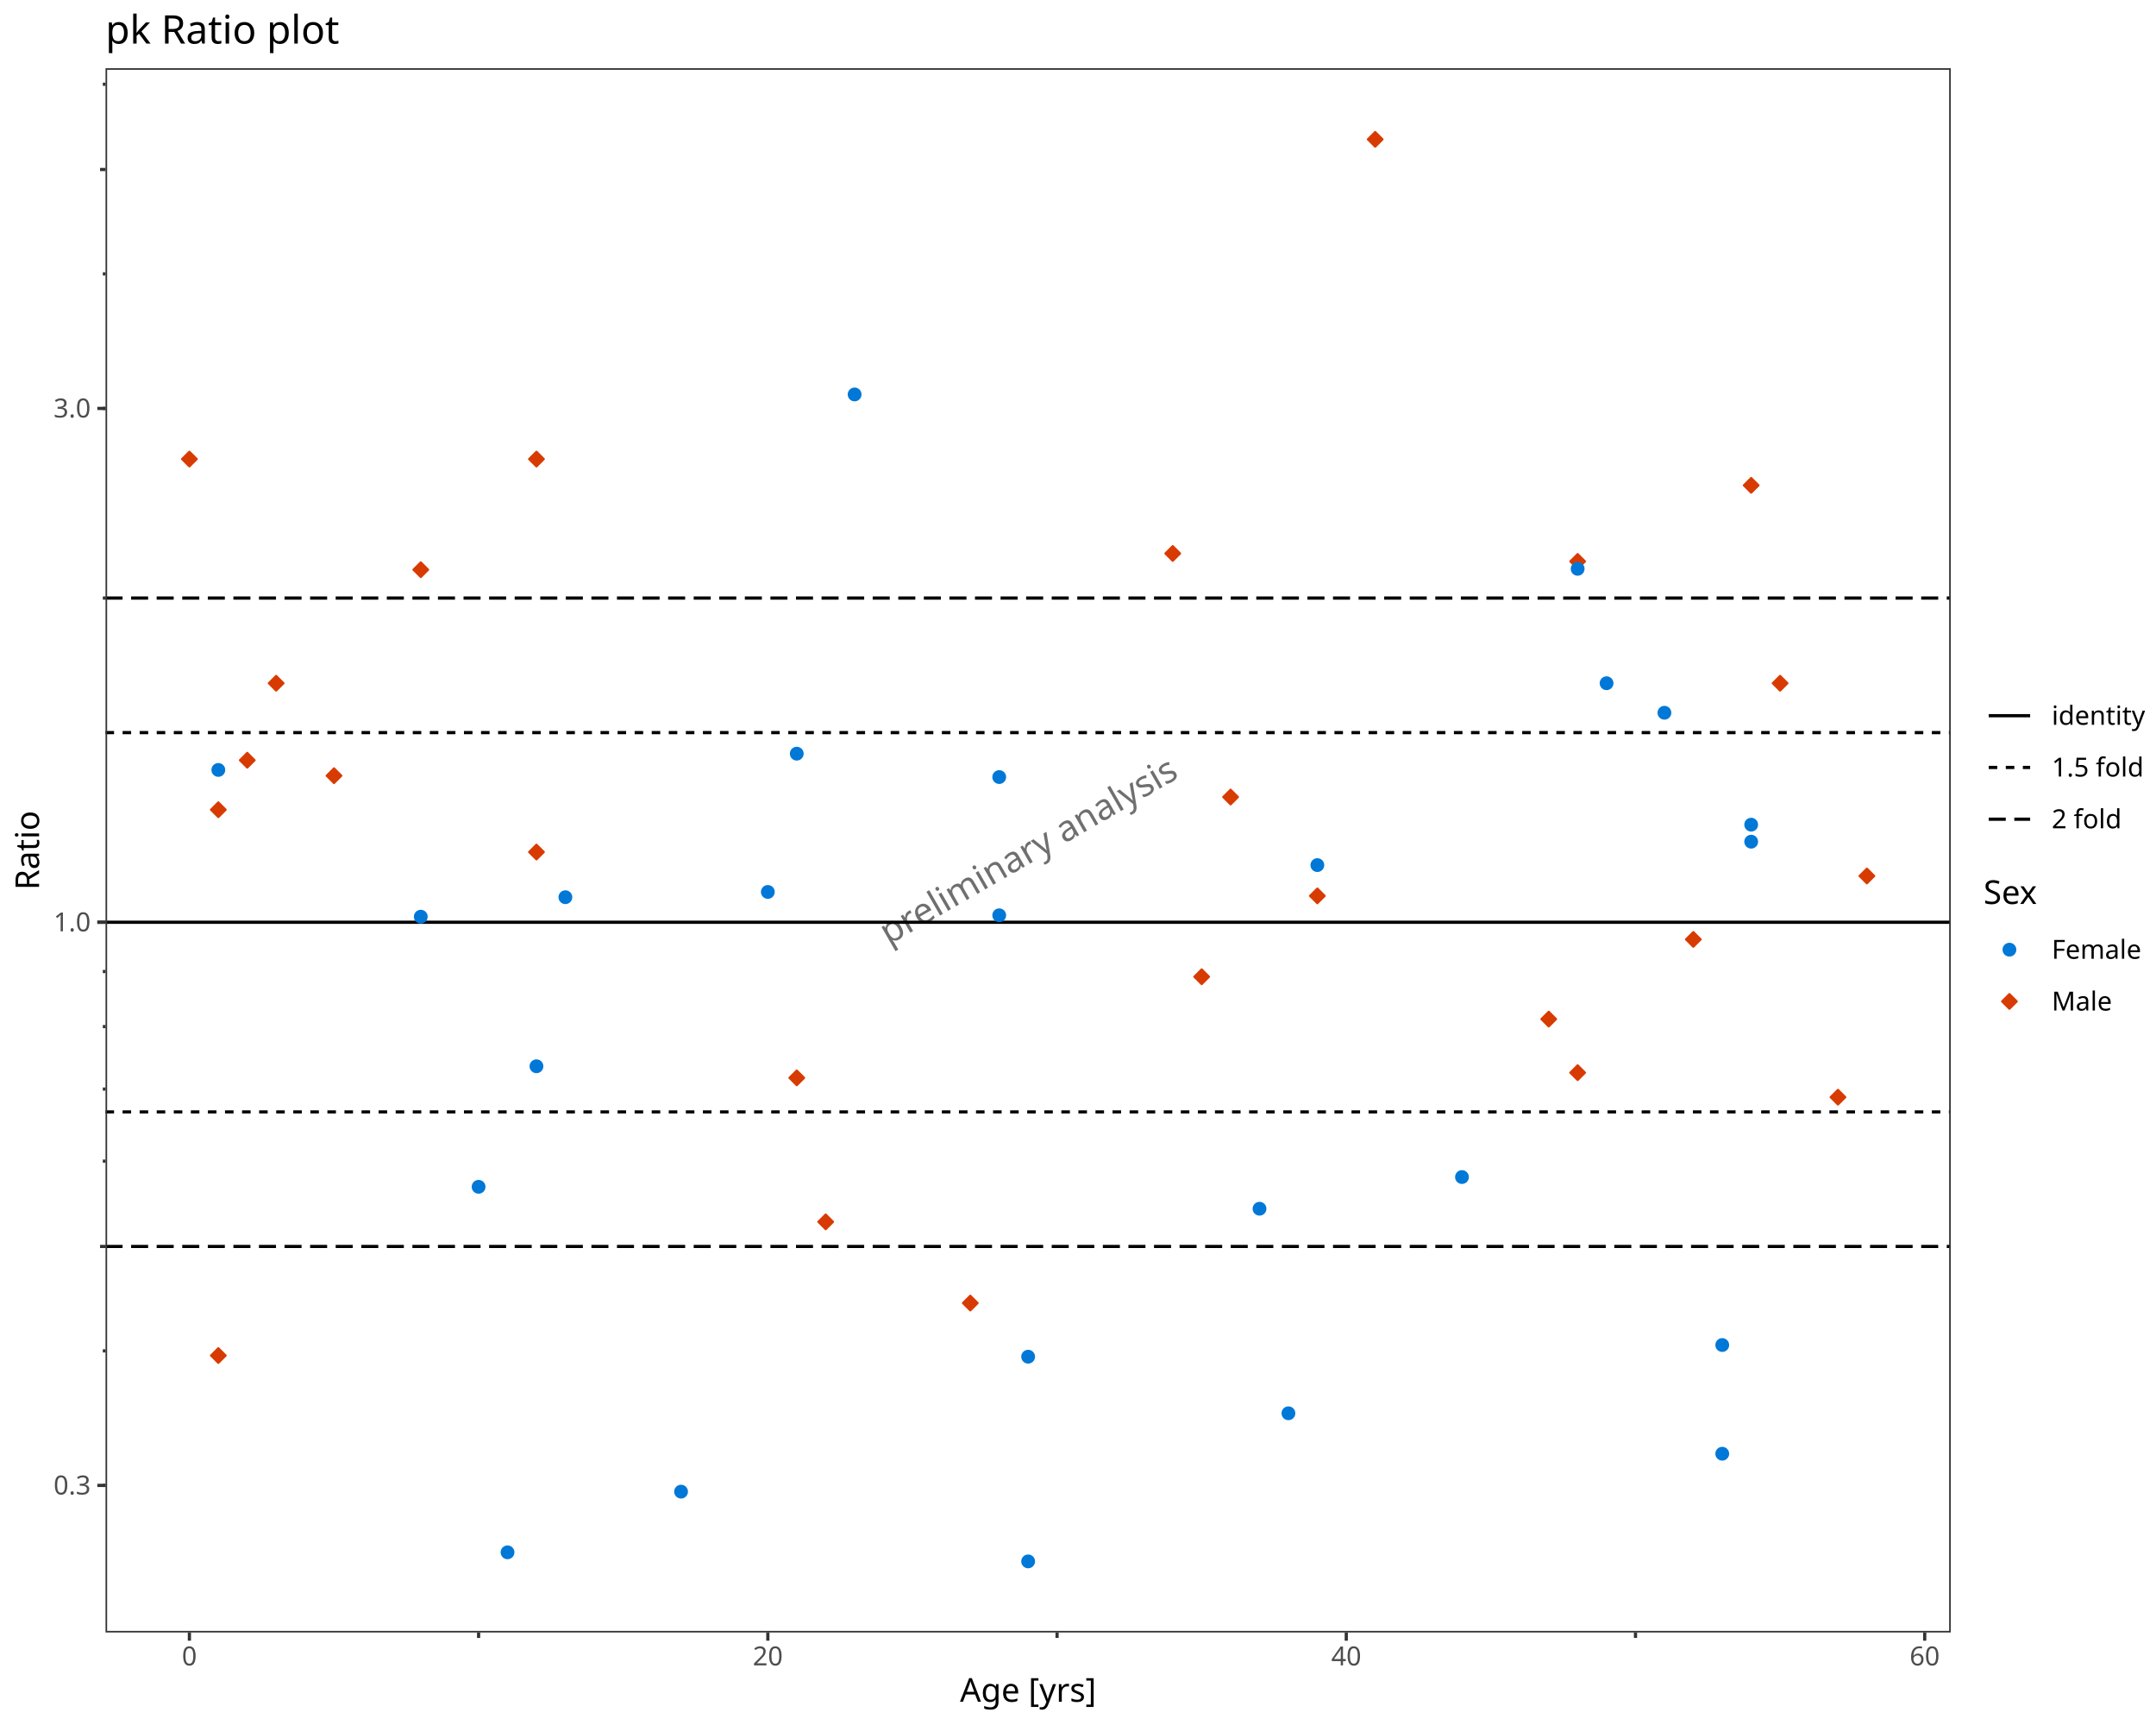
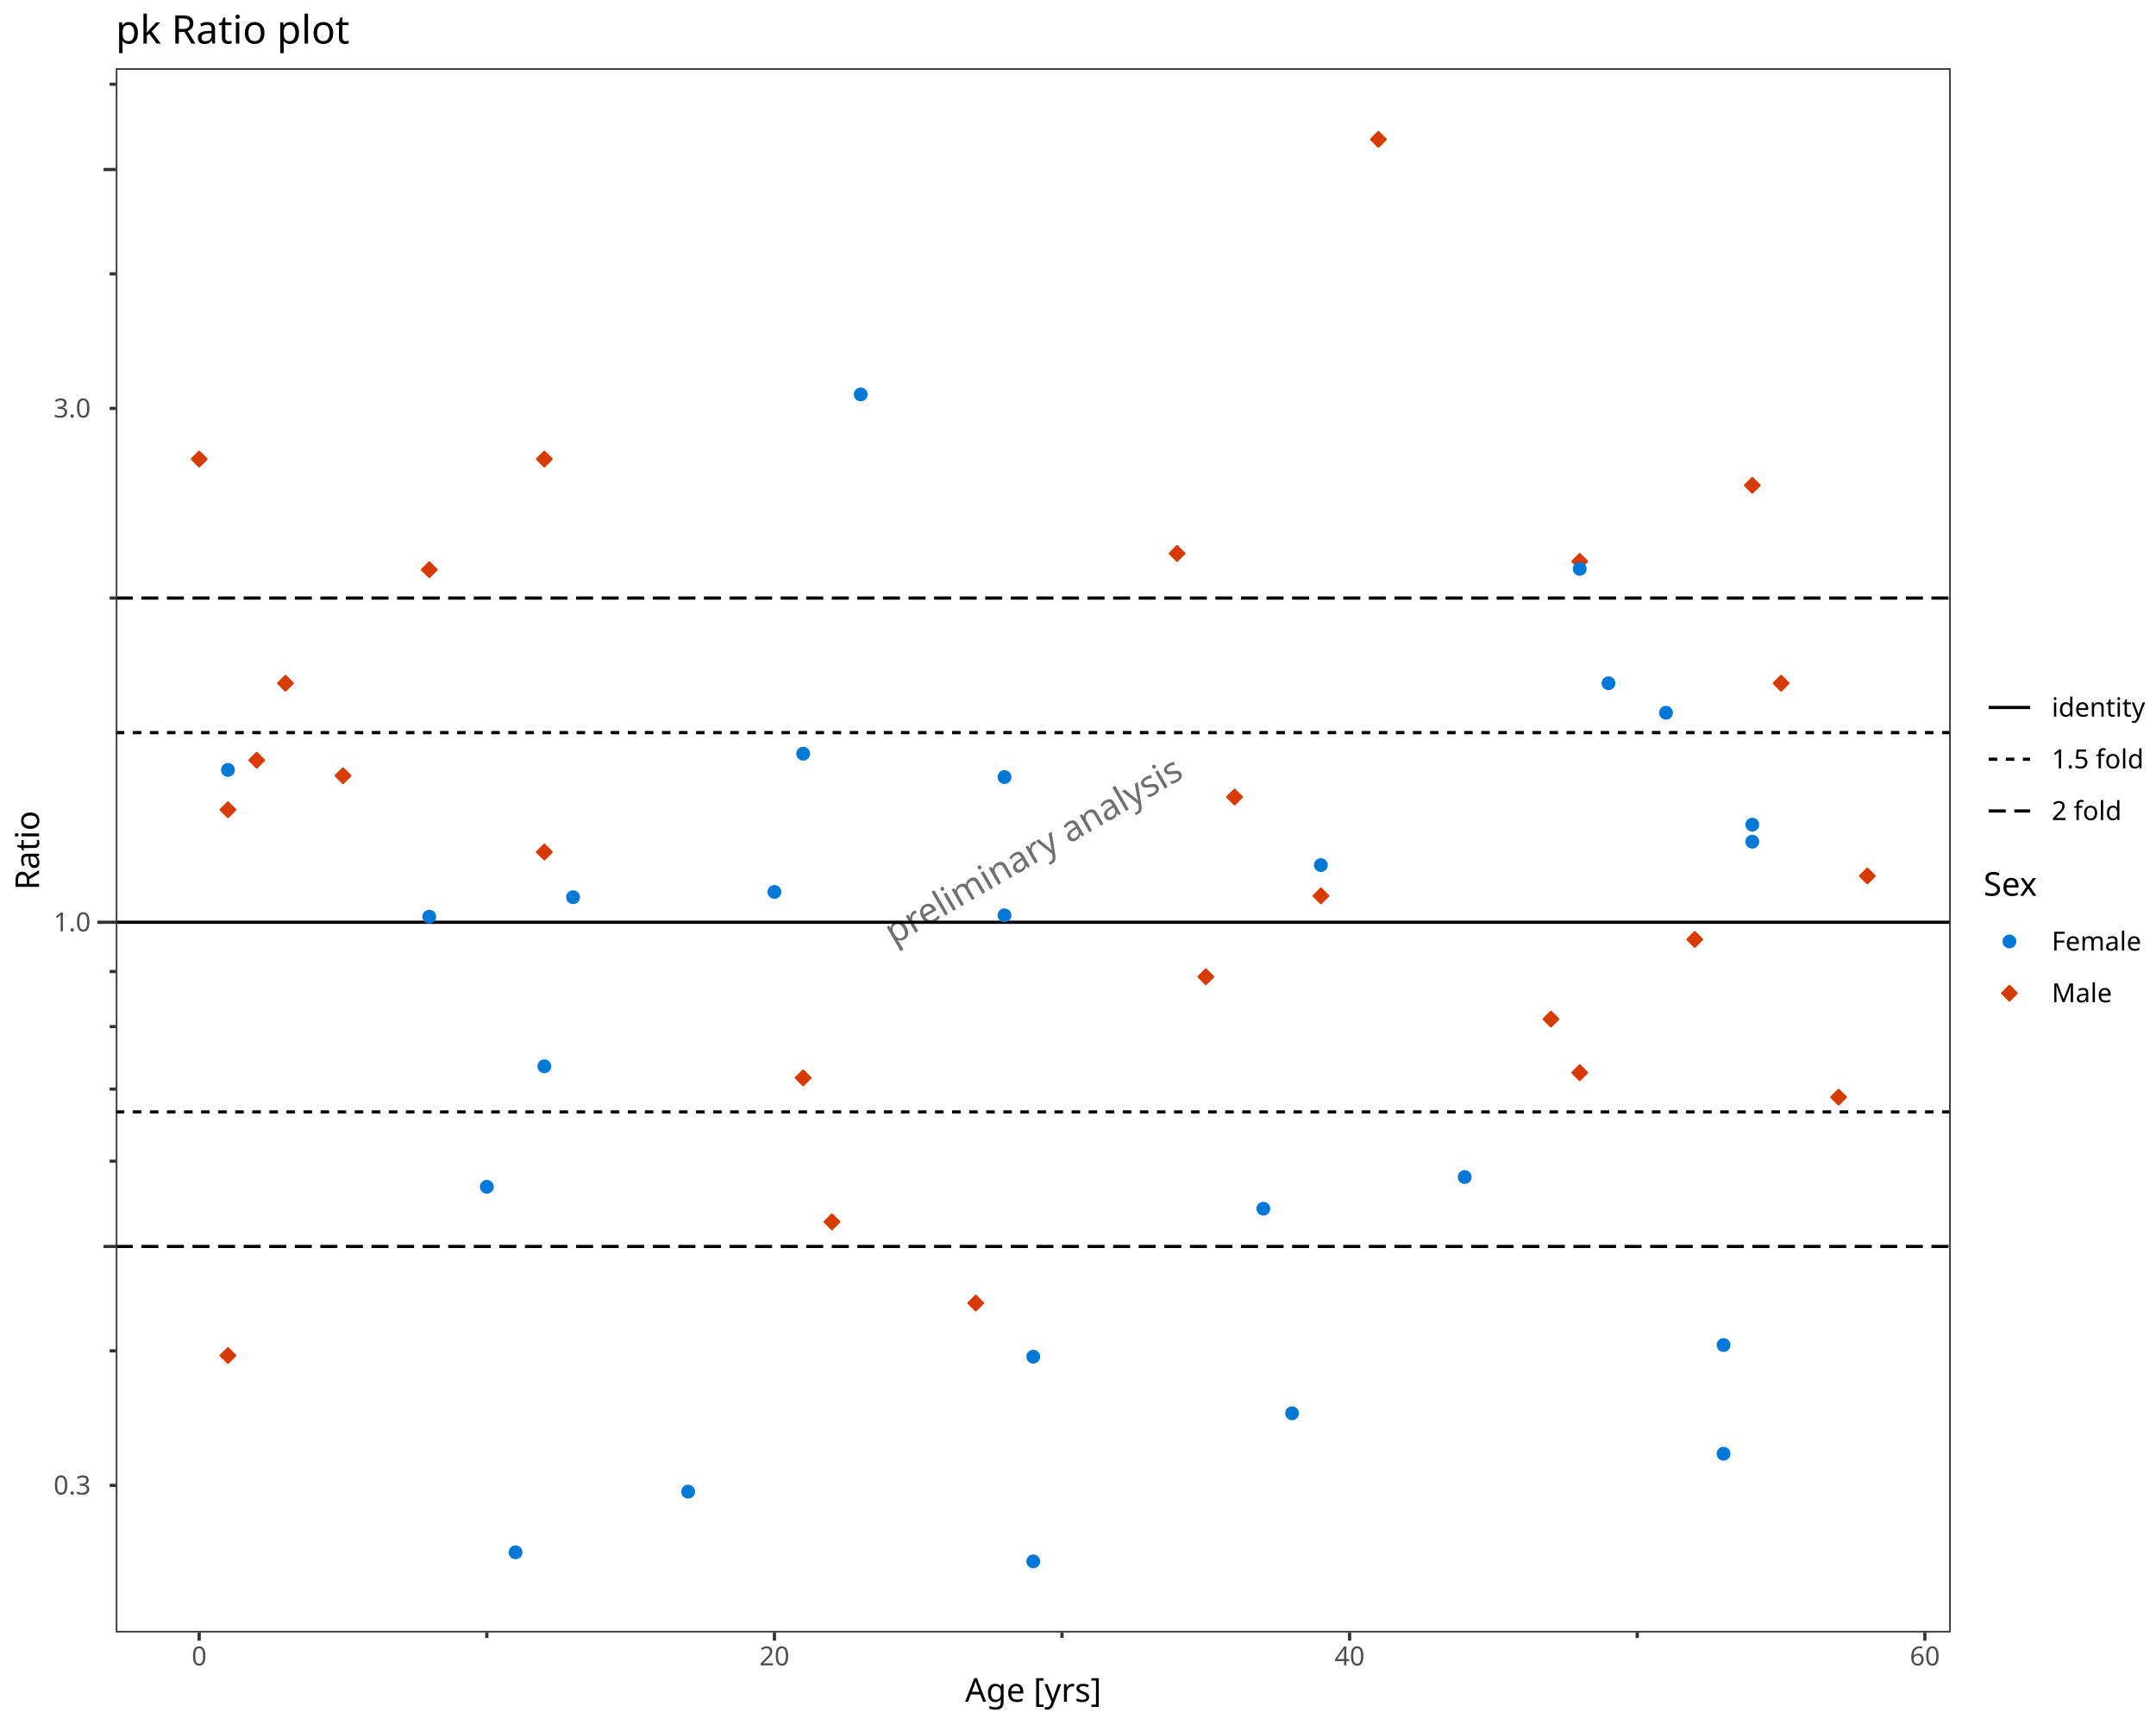
<svg xmlns="http://www.w3.org/2000/svg" class="svglite" data-engine-version="2.0" width="720.00pt" height="576.00pt" viewBox="0 0 720.00 576.00">
  <defs>
    <style type="text/css">
    .svglite line, .svglite polyline, .svglite polygon, .svglite path, .svglite rect, .svglite circle {
      fill: none;
      stroke: #000000;
      stroke-linecap: round;
      stroke-linejoin: round;
      stroke-miterlimit: 10.00;
    }
  </style>
  </defs>
  <rect width="100%" height="100%" style="stroke: none; fill: #FFFFFF;" />
  <defs>
    <clipPath id="cpMC4wMHw3MjAuMDB8MC4wMHw1NzYuMDA=">
      <rect x="0.00" y="0.00" width="720.00" height="576.00" />
    </clipPath>
  </defs>
  <g clip-path="url(#cpMC4wMHw3MjAuMDB8MC4wMHw1NzYuMDA=)">
    <rect x="0.00" y="0.00" width="720.00" height="576.00" style="stroke-width: 1.07; stroke: #FFFFFF; fill: #FFFFFF;" />
  </g>
  <defs>
-     <clipPath id="cpMzUuMjR8NjUxLjQ2fDIyLjc4fDU0NS4xMQ==">
-       <rect x="35.24" y="22.78" width="616.22" height="522.33" />
+     <clipPath id="cpMzguNjZ8NjUxLjQ2fDIyLjc4fDU0NS4xMQ==">
+       <rect x="38.66" y="22.78" width="612.79" height="522.33" />
    </clipPath>
  </defs>
-   <g clip-path="url(#cpMzUuMjR8NjUxLjQ2fDIyLjc4fDU0NS4xMQ==)">
-     <rect x="35.24" y="22.78" width="616.22" height="522.33" style="stroke-width: 1.07; stroke: none; fill: #FFFFFF;" />
-     <text transform="translate(345.41,287.52) rotate(-30)" text-anchor="middle" style="font-size: 12.00px; fill: #333333; fill-opacity: 0.70; font-family: sans;" textLength="105.39px" lengthAdjust="spacingAndGlyphs">preliminary analysis</text>
-     <line x1="35.24" y1="307.95" x2="651.46" y2="307.95" style="stroke-width: 1.07; stroke-linecap: butt;" />
-     <line x1="35.24" y1="244.63" x2="651.46" y2="244.63" style="stroke-width: 1.07; stroke-dasharray: 2.85,2.85; stroke-linecap: butt;" />
-     <line x1="35.24" y1="371.28" x2="651.46" y2="371.28" style="stroke-width: 1.07; stroke-dasharray: 2.85,2.85; stroke-linecap: butt;" />
-     <line x1="35.24" y1="199.70" x2="651.46" y2="199.70" style="stroke-width: 1.07; stroke-dasharray: 5.69,2.85; stroke-linecap: butt;" />
-     <line x1="35.24" y1="416.21" x2="651.46" y2="416.21" style="stroke-width: 1.07; stroke-dasharray: 5.69,2.85; stroke-linecap: butt;" />
-     <polygon points="526.86,360.63 529.31,358.18 526.86,355.73 524.41,358.18 " style="stroke-width: 0.71; stroke: #D83B01; fill: #D83B01;" />
-     <polygon points="410.96,268.59 413.41,266.14 410.96,263.69 408.51,266.14 " style="stroke-width: 0.71; stroke: #D83B01; fill: #D83B01;" />
-     <polygon points="565.49,316.13 567.94,313.68 565.49,311.23 563.04,313.68 " style="stroke-width: 0.71; stroke: #D83B01; fill: #D83B01;" />
-     <polygon points="517.20,342.74 519.65,340.29 517.20,337.84 514.75,340.29 " style="stroke-width: 0.71; stroke: #D83B01; fill: #D83B01;" />
-     <polygon points="63.25,155.74 65.70,153.29 63.25,150.84 60.80,153.29 " style="stroke-width: 0.71; stroke: #D83B01; fill: #D83B01;" />
-     <polygon points="526.86,189.91 529.31,187.46 526.86,185.01 524.41,187.46 " style="stroke-width: 0.71; stroke: #D83B01; fill: #D83B01;" />
-     <polygon points="391.64,187.26 394.09,184.81 391.64,182.36 389.19,184.81 " style="stroke-width: 0.71; stroke: #D83B01; fill: #D83B01;" />
-     <polygon points="594.47,230.59 596.92,228.14 594.47,225.69 592.02,228.14 " style="stroke-width: 0.71; stroke: #D83B01; fill: #D83B01;" />
-     <polygon points="179.15,286.96 181.60,284.51 179.15,282.06 176.70,284.51 " style="stroke-width: 0.71; stroke: #D83B01; fill: #D83B01;" />
-     <polygon points="584.81,164.51 587.26,162.06 584.81,159.61 582.36,162.06 " style="stroke-width: 0.71; stroke: #D83B01; fill: #D83B01;" />
-     <polygon points="324.03,437.56 326.48,435.11 324.03,432.66 321.58,435.11 " style="stroke-width: 0.71; stroke: #D83B01; fill: #D83B01;" />
-     <polygon points="92.22,230.59 94.67,228.14 92.22,225.69 89.77,228.14 " style="stroke-width: 0.71; stroke: #D83B01; fill: #D83B01;" />
-     <polygon points="140.52,192.68 142.97,190.23 140.52,187.78 138.07,190.23 " style="stroke-width: 0.71; stroke: #D83B01; fill: #D83B01;" />
-     <polygon points="179.15,155.74 181.60,153.29 179.15,150.84 176.70,153.29 " style="stroke-width: 0.71; stroke: #D83B01; fill: #D83B01;" />
-     <polygon points="82.57,256.30 85.02,253.85 82.57,251.40 80.12,253.85 " style="stroke-width: 0.71; stroke: #D83B01; fill: #D83B01;" />
-     <polygon points="111.54,261.47 113.99,259.02 111.54,256.57 109.09,259.02 " style="stroke-width: 0.71; stroke: #D83B01; fill: #D83B01;" />
-     <polygon points="275.74,410.44 278.19,407.99 275.74,405.54 273.29,407.99 " style="stroke-width: 0.71; stroke: #D83B01; fill: #D83B01;" />
-     <polygon points="623.45,294.95 625.90,292.50 623.45,290.05 621.00,292.50 " style="stroke-width: 0.71; stroke: #D83B01; fill: #D83B01;" />
-     <polygon points="439.93,301.60 442.38,299.15 439.93,296.70 437.48,299.15 " style="stroke-width: 0.71; stroke: #D83B01; fill: #D83B01;" />
-     <polygon points="266.08,362.36 268.53,359.91 266.08,357.46 263.63,359.91 " style="stroke-width: 0.71; stroke: #D83B01; fill: #D83B01;" />
-     <polygon points="459.25,48.98 461.70,46.53 459.25,44.08 456.80,46.53 " style="stroke-width: 0.71; stroke: #D83B01; fill: #D83B01;" />
-     <polygon points="613.79,368.81 616.24,366.36 613.79,363.91 611.34,366.36 " style="stroke-width: 0.71; stroke: #D83B01; fill: #D83B01;" />
-     <polygon points="72.91,455.08 75.36,452.63 72.91,450.18 70.46,452.63 " style="stroke-width: 0.71; stroke: #D83B01; fill: #D83B01;" />
-     <polygon points="72.91,272.83 75.36,270.38 72.91,267.93 70.46,270.38 " style="stroke-width: 0.71; stroke: #D83B01; fill: #D83B01;" />
-     <polygon points="401.30,328.60 403.75,326.15 401.30,323.70 398.85,326.15 " style="stroke-width: 0.71; stroke: #D83B01; fill: #D83B01;" />
-     <circle cx="439.93" cy="288.87" r="1.95" style="stroke-width: 0.71; stroke: #0078D7; fill: #0078D7;" />
-     <circle cx="72.91" cy="257.09" r="1.95" style="stroke-width: 0.71; stroke: #0078D7; fill: #0078D7;" />
-     <circle cx="536.52" cy="228.14" r="1.95" style="stroke-width: 0.71; stroke: #0078D7; fill: #0078D7;" />
-     <circle cx="420.62" cy="403.61" r="1.95" style="stroke-width: 0.71; stroke: #0078D7; fill: #0078D7;" />
-     <circle cx="555.84" cy="238.00" r="1.95" style="stroke-width: 0.71; stroke: #0078D7; fill: #0078D7;" />
-     <circle cx="430.27" cy="471.91" r="1.95" style="stroke-width: 0.71; stroke: #0078D7; fill: #0078D7;" />
-     <circle cx="584.81" cy="275.37" r="1.95" style="stroke-width: 0.71; stroke: #0078D7; fill: #0078D7;" />
-     <circle cx="159.83" cy="396.29" r="1.95" style="stroke-width: 0.71; stroke: #0078D7; fill: #0078D7;" />
-     <circle cx="488.23" cy="393.03" r="1.95" style="stroke-width: 0.71; stroke: #0078D7; fill: #0078D7;" />
-     <circle cx="169.49" cy="518.34" r="1.95" style="stroke-width: 0.71; stroke: #0078D7; fill: #0078D7;" />
-     <circle cx="333.69" cy="259.47" r="1.95" style="stroke-width: 0.71; stroke: #0078D7; fill: #0078D7;" />
-     <circle cx="333.69" cy="305.63" r="1.95" style="stroke-width: 0.71; stroke: #0078D7; fill: #0078D7;" />
-     <circle cx="140.52" cy="306.09" r="1.95" style="stroke-width: 0.71; stroke: #0078D7; fill: #0078D7;" />
-     <circle cx="575.15" cy="485.42" r="1.95" style="stroke-width: 0.71; stroke: #0078D7; fill: #0078D7;" />
-     <circle cx="188.81" cy="299.59" r="1.95" style="stroke-width: 0.71; stroke: #0078D7; fill: #0078D7;" />
-     <circle cx="343.35" cy="453.02" r="1.95" style="stroke-width: 0.71; stroke: #0078D7; fill: #0078D7;" />
-     <circle cx="266.08" cy="251.66" r="1.95" style="stroke-width: 0.71; stroke: #0078D7; fill: #0078D7;" />
-     <circle cx="179.15" cy="356.04" r="1.95" style="stroke-width: 0.71; stroke: #0078D7; fill: #0078D7;" />
-     <circle cx="584.81" cy="281.05" r="1.95" style="stroke-width: 0.71; stroke: #0078D7; fill: #0078D7;" />
-     <circle cx="227.44" cy="498.08" r="1.95" style="stroke-width: 0.71; stroke: #0078D7; fill: #0078D7;" />
-     <circle cx="256.42" cy="297.83" r="1.95" style="stroke-width: 0.71; stroke: #0078D7; fill: #0078D7;" />
-     <circle cx="285.40" cy="131.71" r="1.95" style="stroke-width: 0.71; stroke: #0078D7; fill: #0078D7;" />
-     <circle cx="526.86" cy="189.94" r="1.95" style="stroke-width: 0.71; stroke: #0078D7; fill: #0078D7;" />
-     <circle cx="343.35" cy="521.37" r="1.95" style="stroke-width: 0.71; stroke: #0078D7; fill: #0078D7;" />
-     <circle cx="575.15" cy="449.12" r="1.95" style="stroke-width: 0.71; stroke: #0078D7; fill: #0078D7;" />
-     <rect x="35.24" y="22.78" width="616.22" height="522.33" style="stroke-width: 1.07; stroke: #333333;" />
+   <g clip-path="url(#cpMzguNjZ8NjUxLjQ2fDIyLjc4fDU0NS4xMQ==)">
+     <rect x="38.66" y="22.78" width="612.79" height="522.33" style="stroke-width: 1.07; stroke: none; fill: #FFFFFF;" />
+     <text transform="translate(347.12,287.52) rotate(-30)" text-anchor="middle" style="font-size: 12.00px; fill: #333333; fill-opacity: 0.70; font-family: sans;" textLength="105.39px" lengthAdjust="spacingAndGlyphs">preliminary analysis</text>
+     <line x1="38.66" y1="307.95" x2="651.46" y2="307.95" style="stroke-width: 1.07; stroke-linecap: butt;" />
+     <line x1="38.66" y1="244.63" x2="651.46" y2="244.63" style="stroke-width: 1.07; stroke-dasharray: 2.85,2.85; stroke-linecap: butt;" />
+     <line x1="38.66" y1="371.28" x2="651.46" y2="371.28" style="stroke-width: 1.07; stroke-dasharray: 2.85,2.85; stroke-linecap: butt;" />
+     <line x1="38.66" y1="199.70" x2="651.46" y2="199.70" style="stroke-width: 1.07; stroke-dasharray: 5.69,2.85; stroke-linecap: butt;" />
+     <line x1="38.66" y1="416.21" x2="651.46" y2="416.21" style="stroke-width: 1.07; stroke-dasharray: 5.69,2.85; stroke-linecap: butt;" />
+     <polygon points="527.55,360.63 530.00,358.18 527.55,355.73 525.10,358.18 " style="stroke-width: 0.71; stroke: #D83B01; fill: #D83B01;" />
+     <polygon points="412.29,268.59 414.74,266.14 412.29,263.69 409.84,266.14 " style="stroke-width: 0.71; stroke: #D83B01; fill: #D83B01;" />
+     <polygon points="565.97,316.13 568.42,313.68 565.97,311.23 563.52,313.68 " style="stroke-width: 0.71; stroke: #D83B01; fill: #D83B01;" />
+     <polygon points="517.95,342.74 520.40,340.29 517.95,337.84 515.50,340.29 " style="stroke-width: 0.71; stroke: #D83B01; fill: #D83B01;" />
+     <polygon points="66.52,155.74 68.97,153.29 66.52,150.84 64.07,153.29 " style="stroke-width: 0.71; stroke: #D83B01; fill: #D83B01;" />
+     <polygon points="527.55,189.91 530.00,187.46 527.55,185.01 525.10,187.46 " style="stroke-width: 0.71; stroke: #D83B01; fill: #D83B01;" />
+     <polygon points="393.08,187.26 395.53,184.81 393.08,182.36 390.63,184.81 " style="stroke-width: 0.71; stroke: #D83B01; fill: #D83B01;" />
+     <polygon points="594.79,230.59 597.24,228.14 594.79,225.69 592.34,228.14 " style="stroke-width: 0.71; stroke: #D83B01; fill: #D83B01;" />
+     <polygon points="181.78,286.96 184.23,284.51 181.78,282.06 179.33,284.51 " style="stroke-width: 0.71; stroke: #D83B01; fill: #D83B01;" />
+     <polygon points="585.18,164.51 587.63,162.06 585.18,159.61 582.73,162.06 " style="stroke-width: 0.71; stroke: #D83B01; fill: #D83B01;" />
+     <polygon points="325.85,437.56 328.30,435.11 325.85,432.66 323.40,435.11 " style="stroke-width: 0.71; stroke: #D83B01; fill: #D83B01;" />
+     <polygon points="95.33,230.59 97.78,228.14 95.33,225.69 92.88,228.14 " style="stroke-width: 0.71; stroke: #D83B01; fill: #D83B01;" />
+     <polygon points="143.36,192.68 145.81,190.23 143.36,187.78 140.91,190.23 " style="stroke-width: 0.71; stroke: #D83B01; fill: #D83B01;" />
+     <polygon points="181.78,155.74 184.23,153.29 181.78,150.84 179.33,153.29 " style="stroke-width: 0.71; stroke: #D83B01; fill: #D83B01;" />
+     <polygon points="85.73,256.30 88.18,253.85 85.73,251.40 83.28,253.85 " style="stroke-width: 0.71; stroke: #D83B01; fill: #D83B01;" />
+     <polygon points="114.54,261.47 116.99,259.02 114.54,256.57 112.09,259.02 " style="stroke-width: 0.71; stroke: #D83B01; fill: #D83B01;" />
+     <polygon points="277.83,410.44 280.28,407.99 277.83,405.54 275.38,407.99 " style="stroke-width: 0.71; stroke: #D83B01; fill: #D83B01;" />
+     <polygon points="623.60,294.95 626.05,292.50 623.60,290.05 621.15,292.50 " style="stroke-width: 0.71; stroke: #D83B01; fill: #D83B01;" />
+     <polygon points="441.11,301.60 443.56,299.15 441.11,296.70 438.66,299.15 " style="stroke-width: 0.71; stroke: #D83B01; fill: #D83B01;" />
+     <polygon points="268.22,362.36 270.67,359.91 268.22,357.46 265.77,359.91 " style="stroke-width: 0.71; stroke: #D83B01; fill: #D83B01;" />
+     <polygon points="460.32,48.98 462.77,46.53 460.32,44.08 457.87,46.53 " style="stroke-width: 0.71; stroke: #D83B01; fill: #D83B01;" />
+     <polygon points="614.00,368.81 616.45,366.36 614.00,363.91 611.55,366.36 " style="stroke-width: 0.71; stroke: #D83B01; fill: #D83B01;" />
+     <polygon points="76.12,455.08 78.57,452.63 76.12,450.18 73.67,452.63 " style="stroke-width: 0.71; stroke: #D83B01; fill: #D83B01;" />
+     <polygon points="76.12,272.83 78.57,270.38 76.12,267.93 73.67,270.38 " style="stroke-width: 0.71; stroke: #D83B01; fill: #D83B01;" />
+     <polygon points="402.69,328.60 405.14,326.15 402.69,323.70 400.24,326.15 " style="stroke-width: 0.71; stroke: #D83B01; fill: #D83B01;" />
+     <circle cx="441.11" cy="288.87" r="1.95" style="stroke-width: 0.71; stroke: #0078D7; fill: #0078D7;" />
+     <circle cx="76.12" cy="257.09" r="1.95" style="stroke-width: 0.71; stroke: #0078D7; fill: #0078D7;" />
+     <circle cx="537.16" cy="228.14" r="1.95" style="stroke-width: 0.71; stroke: #0078D7; fill: #0078D7;" />
+     <circle cx="421.90" cy="403.61" r="1.95" style="stroke-width: 0.71; stroke: #0078D7; fill: #0078D7;" />
+     <circle cx="556.37" cy="238.00" r="1.95" style="stroke-width: 0.71; stroke: #0078D7; fill: #0078D7;" />
+     <circle cx="431.50" cy="471.91" r="1.95" style="stroke-width: 0.71; stroke: #0078D7; fill: #0078D7;" />
+     <circle cx="585.18" cy="275.37" r="1.95" style="stroke-width: 0.71; stroke: #0078D7; fill: #0078D7;" />
+     <circle cx="162.57" cy="396.29" r="1.95" style="stroke-width: 0.71; stroke: #0078D7; fill: #0078D7;" />
+     <circle cx="489.13" cy="393.03" r="1.95" style="stroke-width: 0.71; stroke: #0078D7; fill: #0078D7;" />
+     <circle cx="172.17" cy="518.34" r="1.95" style="stroke-width: 0.71; stroke: #0078D7; fill: #0078D7;" />
+     <circle cx="335.45" cy="259.47" r="1.95" style="stroke-width: 0.71; stroke: #0078D7; fill: #0078D7;" />
+     <circle cx="335.45" cy="305.63" r="1.95" style="stroke-width: 0.71; stroke: #0078D7; fill: #0078D7;" />
+     <circle cx="143.36" cy="306.09" r="1.95" style="stroke-width: 0.71; stroke: #0078D7; fill: #0078D7;" />
+     <circle cx="575.58" cy="485.42" r="1.95" style="stroke-width: 0.71; stroke: #0078D7; fill: #0078D7;" />
+     <circle cx="191.38" cy="299.59" r="1.95" style="stroke-width: 0.71; stroke: #0078D7; fill: #0078D7;" />
+     <circle cx="345.06" cy="453.02" r="1.95" style="stroke-width: 0.71; stroke: #0078D7; fill: #0078D7;" />
+     <circle cx="268.22" cy="251.66" r="1.95" style="stroke-width: 0.71; stroke: #0078D7; fill: #0078D7;" />
+     <circle cx="181.78" cy="356.04" r="1.95" style="stroke-width: 0.71; stroke: #0078D7; fill: #0078D7;" />
+     <circle cx="585.18" cy="281.05" r="1.95" style="stroke-width: 0.71; stroke: #0078D7; fill: #0078D7;" />
+     <circle cx="229.80" cy="498.08" r="1.95" style="stroke-width: 0.71; stroke: #0078D7; fill: #0078D7;" />
+     <circle cx="258.62" cy="297.83" r="1.95" style="stroke-width: 0.71; stroke: #0078D7; fill: #0078D7;" />
+     <circle cx="287.43" cy="131.71" r="1.95" style="stroke-width: 0.71; stroke: #0078D7; fill: #0078D7;" />
+     <circle cx="527.55" cy="189.94" r="1.95" style="stroke-width: 0.71; stroke: #0078D7; fill: #0078D7;" />
+     <circle cx="345.06" cy="521.37" r="1.95" style="stroke-width: 0.71; stroke: #0078D7; fill: #0078D7;" />
+     <circle cx="575.58" cy="449.12" r="1.95" style="stroke-width: 0.71; stroke: #0078D7; fill: #0078D7;" />
+     <rect x="38.66" y="22.78" width="612.79" height="522.33" style="stroke-width: 1.07; stroke: #333333;" />
  </g>
  <g clip-path="url(#cpMC4wMHw3MjAuMDB8MC4wMHw1NzYuMDA=)">
    <text x="30.31" y="499.02" text-anchor="end" style="font-size: 8.80px; fill: #4D4D4D; font-family: sans;" textLength="12.23px" lengthAdjust="spacingAndGlyphs">0.3</text>
    <text x="30.31" y="310.98" text-anchor="end" style="font-size: 8.80px; fill: #4D4D4D; font-family: sans;" textLength="12.23px" lengthAdjust="spacingAndGlyphs">1.0</text>
    <text x="30.31" y="139.40" text-anchor="end" style="font-size: 8.80px; fill: #4D4D4D; font-family: sans;" textLength="12.23px" lengthAdjust="spacingAndGlyphs">3.0</text>
-     <polyline points="35.24,495.99 32.50,495.99 " style="stroke-width: 1.07; stroke: #333333; stroke-linecap: butt;" />
-     <polyline points="35.24,307.95 32.50,307.95 " style="stroke-width: 1.07; stroke: #333333; stroke-linecap: butt;" />
-     <polyline points="35.24,136.38 32.50,136.38 " style="stroke-width: 1.07; stroke: #333333; stroke-linecap: butt;" />
-     <polyline points="35.24,495.99 34.33,495.99 " style="stroke-width: 1.07; stroke: #333333; stroke-linecap: butt;" />
-     <polyline points="35.24,451.06 34.33,451.06 " style="stroke-width: 1.07; stroke: #333333; stroke-linecap: butt;" />
-     <polyline points="35.24,416.21 33.41,416.21 " style="stroke-width: 1.07; stroke: #333333; stroke-linecap: butt;" />
-     <polyline points="35.24,387.73 34.33,387.73 " style="stroke-width: 1.07; stroke: #333333; stroke-linecap: butt;" />
-     <polyline points="35.24,363.66 34.33,363.66 " style="stroke-width: 1.07; stroke: #333333; stroke-linecap: butt;" />
-     <polyline points="35.24,342.80 34.33,342.80 " style="stroke-width: 1.07; stroke: #333333; stroke-linecap: butt;" />
-     <polyline points="35.24,324.41 34.33,324.41 " style="stroke-width: 1.07; stroke: #333333; stroke-linecap: butt;" />
-     <polyline points="35.24,307.95 32.50,307.95 " style="stroke-width: 1.07; stroke: #333333; stroke-linecap: butt;" />
-     <polyline points="35.24,199.70 34.33,199.70 " style="stroke-width: 1.07; stroke: #333333; stroke-linecap: butt;" />
-     <polyline points="35.24,136.38 34.33,136.38 " style="stroke-width: 1.07; stroke: #333333; stroke-linecap: butt;" />
-     <polyline points="35.24,91.45 34.33,91.45 " style="stroke-width: 1.07; stroke: #333333; stroke-linecap: butt;" />
-     <polyline points="35.24,56.60 33.41,56.60 " style="stroke-width: 1.07; stroke: #333333; stroke-linecap: butt;" />
-     <polyline points="35.24,28.12 34.33,28.12 " style="stroke-width: 1.07; stroke: #333333; stroke-linecap: butt;" />
-     <polyline points="63.25,545.11 63.25,547.85 " style="stroke-width: 1.07; stroke: #333333; stroke-linecap: butt;" />
-     <polyline points="256.42,545.11 256.42,547.85 " style="stroke-width: 1.07; stroke: #333333; stroke-linecap: butt;" />
-     <polyline points="449.59,545.11 449.59,547.85 " style="stroke-width: 1.07; stroke: #333333; stroke-linecap: butt;" />
-     <polyline points="642.76,545.11 642.76,547.85 " style="stroke-width: 1.07; stroke: #333333; stroke-linecap: butt;" />
-     <polyline points="159.83,545.11 159.83,546.94 " style="stroke-width: 1.07; stroke: #333333; stroke-linecap: butt;" />
-     <polyline points="353.01,545.11 353.01,546.94 " style="stroke-width: 1.07; stroke: #333333; stroke-linecap: butt;" />
-     <polyline points="546.18,545.11 546.18,546.94 " style="stroke-width: 1.07; stroke: #333333; stroke-linecap: butt;" />
-     <text x="63.25" y="556.10" text-anchor="middle" style="font-size: 8.80px; fill: #4D4D4D; font-family: sans;" textLength="4.89px" lengthAdjust="spacingAndGlyphs">0</text>
-     <text x="256.42" y="556.10" text-anchor="middle" style="font-size: 8.80px; fill: #4D4D4D; font-family: sans;" textLength="9.79px" lengthAdjust="spacingAndGlyphs">20</text>
-     <text x="449.59" y="556.10" text-anchor="middle" style="font-size: 8.80px; fill: #4D4D4D; font-family: sans;" textLength="9.79px" lengthAdjust="spacingAndGlyphs">40</text>
-     <text x="642.76" y="556.10" text-anchor="middle" style="font-size: 8.80px; fill: #4D4D4D; font-family: sans;" textLength="9.79px" lengthAdjust="spacingAndGlyphs">60</text>
-     <text x="343.35" y="568.24" text-anchor="middle" style="font-size: 11.00px; font-family: sans;" textLength="43.41px" lengthAdjust="spacingAndGlyphs">Age [yrs]</text>
+     <polyline points="32.50,307.95 38.66,307.95 " style="stroke-width: 1.07; stroke: #333333; stroke-linecap: butt;" />
+     <polyline points="34.55,416.21 38.66,416.21 " style="stroke-width: 1.07; stroke: #333333; stroke-linecap: butt;" />
+     <polyline points="34.55,56.60 38.66,56.60 " style="stroke-width: 1.07; stroke: #333333; stroke-linecap: butt;" />
+     <polyline points="36.61,495.99 38.66,495.99 " style="stroke-width: 1.07; stroke: #333333; stroke-linecap: butt;" />
+     <polyline points="36.61,451.06 38.66,451.06 " style="stroke-width: 1.07; stroke: #333333; stroke-linecap: butt;" />
+     <polyline points="36.61,387.73 38.66,387.73 " style="stroke-width: 1.07; stroke: #333333; stroke-linecap: butt;" />
+     <polyline points="36.61,363.66 38.66,363.66 " style="stroke-width: 1.07; stroke: #333333; stroke-linecap: butt;" />
+     <polyline points="36.61,342.80 38.66,342.80 " style="stroke-width: 1.07; stroke: #333333; stroke-linecap: butt;" />
+     <polyline points="36.61,324.41 38.66,324.41 " style="stroke-width: 1.07; stroke: #333333; stroke-linecap: butt;" />
+     <polyline points="36.61,199.70 38.66,199.70 " style="stroke-width: 1.07; stroke: #333333; stroke-linecap: butt;" />
+     <polyline points="36.61,136.38 38.66,136.38 " style="stroke-width: 1.07; stroke: #333333; stroke-linecap: butt;" />
+     <polyline points="36.61,91.45 38.66,91.45 " style="stroke-width: 1.07; stroke: #333333; stroke-linecap: butt;" />
+     <polyline points="36.61,28.12 38.66,28.12 " style="stroke-width: 1.07; stroke: #333333; stroke-linecap: butt;" />
+     <polyline points="66.52,545.11 66.52,547.85 " style="stroke-width: 1.07; stroke: #333333; stroke-linecap: butt;" />
+     <polyline points="258.62,545.11 258.62,547.85 " style="stroke-width: 1.07; stroke: #333333; stroke-linecap: butt;" />
+     <polyline points="450.71,545.11 450.71,547.85 " style="stroke-width: 1.07; stroke: #333333; stroke-linecap: butt;" />
+     <polyline points="642.81,545.11 642.81,547.85 " style="stroke-width: 1.07; stroke: #333333; stroke-linecap: butt;" />
+     <polyline points="162.57,545.11 162.57,546.94 " style="stroke-width: 1.07; stroke: #333333; stroke-linecap: butt;" />
+     <polyline points="354.66,545.11 354.66,546.94 " style="stroke-width: 1.07; stroke: #333333; stroke-linecap: butt;" />
+     <polyline points="546.76,545.11 546.76,546.94 " style="stroke-width: 1.07; stroke: #333333; stroke-linecap: butt;" />
+     <text x="66.52" y="556.10" text-anchor="middle" style="font-size: 8.80px; fill: #4D4D4D; font-family: sans;" textLength="4.89px" lengthAdjust="spacingAndGlyphs">0</text>
+     <text x="258.62" y="556.10" text-anchor="middle" style="font-size: 8.80px; fill: #4D4D4D; font-family: sans;" textLength="9.79px" lengthAdjust="spacingAndGlyphs">20</text>
+     <text x="450.71" y="556.10" text-anchor="middle" style="font-size: 8.80px; fill: #4D4D4D; font-family: sans;" textLength="9.79px" lengthAdjust="spacingAndGlyphs">40</text>
+     <text x="642.81" y="556.10" text-anchor="middle" style="font-size: 8.80px; fill: #4D4D4D; font-family: sans;" textLength="9.79px" lengthAdjust="spacingAndGlyphs">60</text>
+     <text x="345.06" y="568.24" text-anchor="middle" style="font-size: 11.00px; font-family: sans;" textLength="43.41px" lengthAdjust="spacingAndGlyphs">Age [yrs]</text>
    <text transform="translate(13.05,283.95) rotate(-90)" text-anchor="middle" style="font-size: 11.00px; font-family: sans;" textLength="25.68px" lengthAdjust="spacingAndGlyphs">Ratio</text>
-     <rect x="662.41" y="224.86" width="51.63" height="57.32" style="stroke-width: 1.07; stroke: none; fill: #FFFFFF;" />
-     <rect x="662.41" y="230.34" width="17.28" height="17.28" style="stroke-width: 1.07; stroke: none; fill: #FFFFFF;" />
-     <line x1="664.14" y1="238.98" x2="677.97" y2="238.98" style="stroke-width: 1.07; stroke-linecap: butt;" />
-     <rect x="662.41" y="247.62" width="17.28" height="17.28" style="stroke-width: 1.07; stroke: none; fill: #FFFFFF;" />
-     <line x1="664.14" y1="256.26" x2="677.97" y2="256.26" style="stroke-width: 1.07; stroke-dasharray: 2.85,2.85; stroke-linecap: butt;" />
-     <rect x="662.41" y="264.90" width="17.28" height="17.28" style="stroke-width: 1.07; stroke: none; fill: #FFFFFF;" />
-     <line x1="664.14" y1="273.54" x2="677.97" y2="273.54" style="stroke-width: 1.07; stroke-dasharray: 5.69,2.85; stroke-linecap: butt;" />
-     <text x="685.17" y="242.01" style="font-size: 8.80px; font-family: sans;" textLength="27.88px" lengthAdjust="spacingAndGlyphs">identity</text>
-     <text x="685.17" y="259.29" style="font-size: 8.80px; font-family: sans;" textLength="28.87px" lengthAdjust="spacingAndGlyphs">1.5 fold</text>
-     <text x="685.17" y="276.57" style="font-size: 8.80px; font-family: sans;" textLength="21.53px" lengthAdjust="spacingAndGlyphs">2 fold</text>
-     <rect x="662.41" y="293.14" width="52.11" height="49.89" style="stroke-width: 1.07; stroke: none; fill: #FFFFFF;" />
-     <text x="662.41" y="301.85" style="font-size: 11.00px; font-family: sans;" textLength="18.96px" lengthAdjust="spacingAndGlyphs">Sex</text>
-     <rect x="662.41" y="308.47" width="17.28" height="17.28" style="stroke-width: 1.07; stroke: none; fill: #FFFFFF;" />
-     <circle cx="671.05" cy="317.11" r="1.95" style="stroke-width: 0.71; stroke: #0078D7; fill: #0078D7;" />
-     <rect x="662.41" y="325.75" width="17.28" height="17.28" style="stroke-width: 1.07; stroke: none; fill: #FFFFFF;" />
-     <polygon points="671.05,336.84 673.50,334.39 671.05,331.94 668.60,334.39 " style="stroke-width: 0.71; stroke: #D83B01; fill: #D83B01;" />
-     <text x="685.17" y="320.14" style="font-size: 8.80px; font-family: sans;" textLength="29.35px" lengthAdjust="spacingAndGlyphs">Female</text>
-     <text x="685.17" y="337.42" style="font-size: 8.80px; font-family: sans;" textLength="19.08px" lengthAdjust="spacingAndGlyphs">Male</text>
-     <text x="35.24" y="14.56" style="font-size: 13.20px; font-family: sans;" textLength="73.38px" lengthAdjust="spacingAndGlyphs">pk Ratio plot</text>
+     <rect x="662.41" y="227.60" width="51.63" height="51.84" style="stroke-width: 1.07; stroke: none; fill: #FFFFFF;" />
+     <rect x="662.41" y="227.60" width="17.28" height="17.28" style="stroke-width: 1.07; stroke: none; fill: #FFFFFF;" />
+     <line x1="664.14" y1="236.24" x2="677.97" y2="236.24" style="stroke-width: 1.07; stroke-linecap: butt;" />
+     <rect x="662.41" y="244.88" width="17.28" height="17.28" style="stroke-width: 1.07; stroke: none; fill: #FFFFFF;" />
+     <line x1="664.14" y1="253.52" x2="677.97" y2="253.52" style="stroke-width: 1.07; stroke-dasharray: 2.85,2.85; stroke-linecap: butt;" />
+     <rect x="662.41" y="262.16" width="17.28" height="17.28" style="stroke-width: 1.07; stroke: none; fill: #FFFFFF;" />
+     <line x1="664.14" y1="270.80" x2="677.97" y2="270.80" style="stroke-width: 1.07; stroke-dasharray: 5.69,2.85; stroke-linecap: butt;" />
+     <text x="685.17" y="239.27" style="font-size: 8.80px; font-family: sans;" textLength="27.88px" lengthAdjust="spacingAndGlyphs">identity</text>
+     <text x="685.17" y="256.55" style="font-size: 8.80px; font-family: sans;" textLength="28.87px" lengthAdjust="spacingAndGlyphs">1.5 fold</text>
+     <text x="685.17" y="273.83" style="font-size: 8.80px; font-family: sans;" textLength="21.53px" lengthAdjust="spacingAndGlyphs">2 fold</text>
+     <rect x="662.41" y="290.40" width="52.11" height="49.89" style="stroke-width: 1.07; stroke: none; fill: #FFFFFF;" />
+     <text x="662.41" y="299.11" style="font-size: 11.00px; font-family: sans;" textLength="18.96px" lengthAdjust="spacingAndGlyphs">Sex</text>
+     <rect x="662.41" y="305.73" width="17.28" height="17.28" style="stroke-width: 1.07; stroke: none; fill: #FFFFFF;" />
+     <circle cx="671.05" cy="314.37" r="1.95" style="stroke-width: 0.71; stroke: #0078D7; fill: #0078D7;" />
+     <rect x="662.41" y="323.01" width="17.28" height="17.28" style="stroke-width: 1.07; stroke: none; fill: #FFFFFF;" />
+     <polygon points="671.05,334.10 673.50,331.65 671.05,329.20 668.60,331.65 " style="stroke-width: 0.71; stroke: #D83B01; fill: #D83B01;" />
+     <text x="685.17" y="317.40" style="font-size: 8.80px; font-family: sans;" textLength="29.35px" lengthAdjust="spacingAndGlyphs">Female</text>
+     <text x="685.17" y="334.68" style="font-size: 8.80px; font-family: sans;" textLength="19.08px" lengthAdjust="spacingAndGlyphs">Male</text>
+     <text x="38.66" y="14.56" style="font-size: 13.20px; font-family: sans;" textLength="73.38px" lengthAdjust="spacingAndGlyphs">pk Ratio plot</text>
  </g>
</svg>
